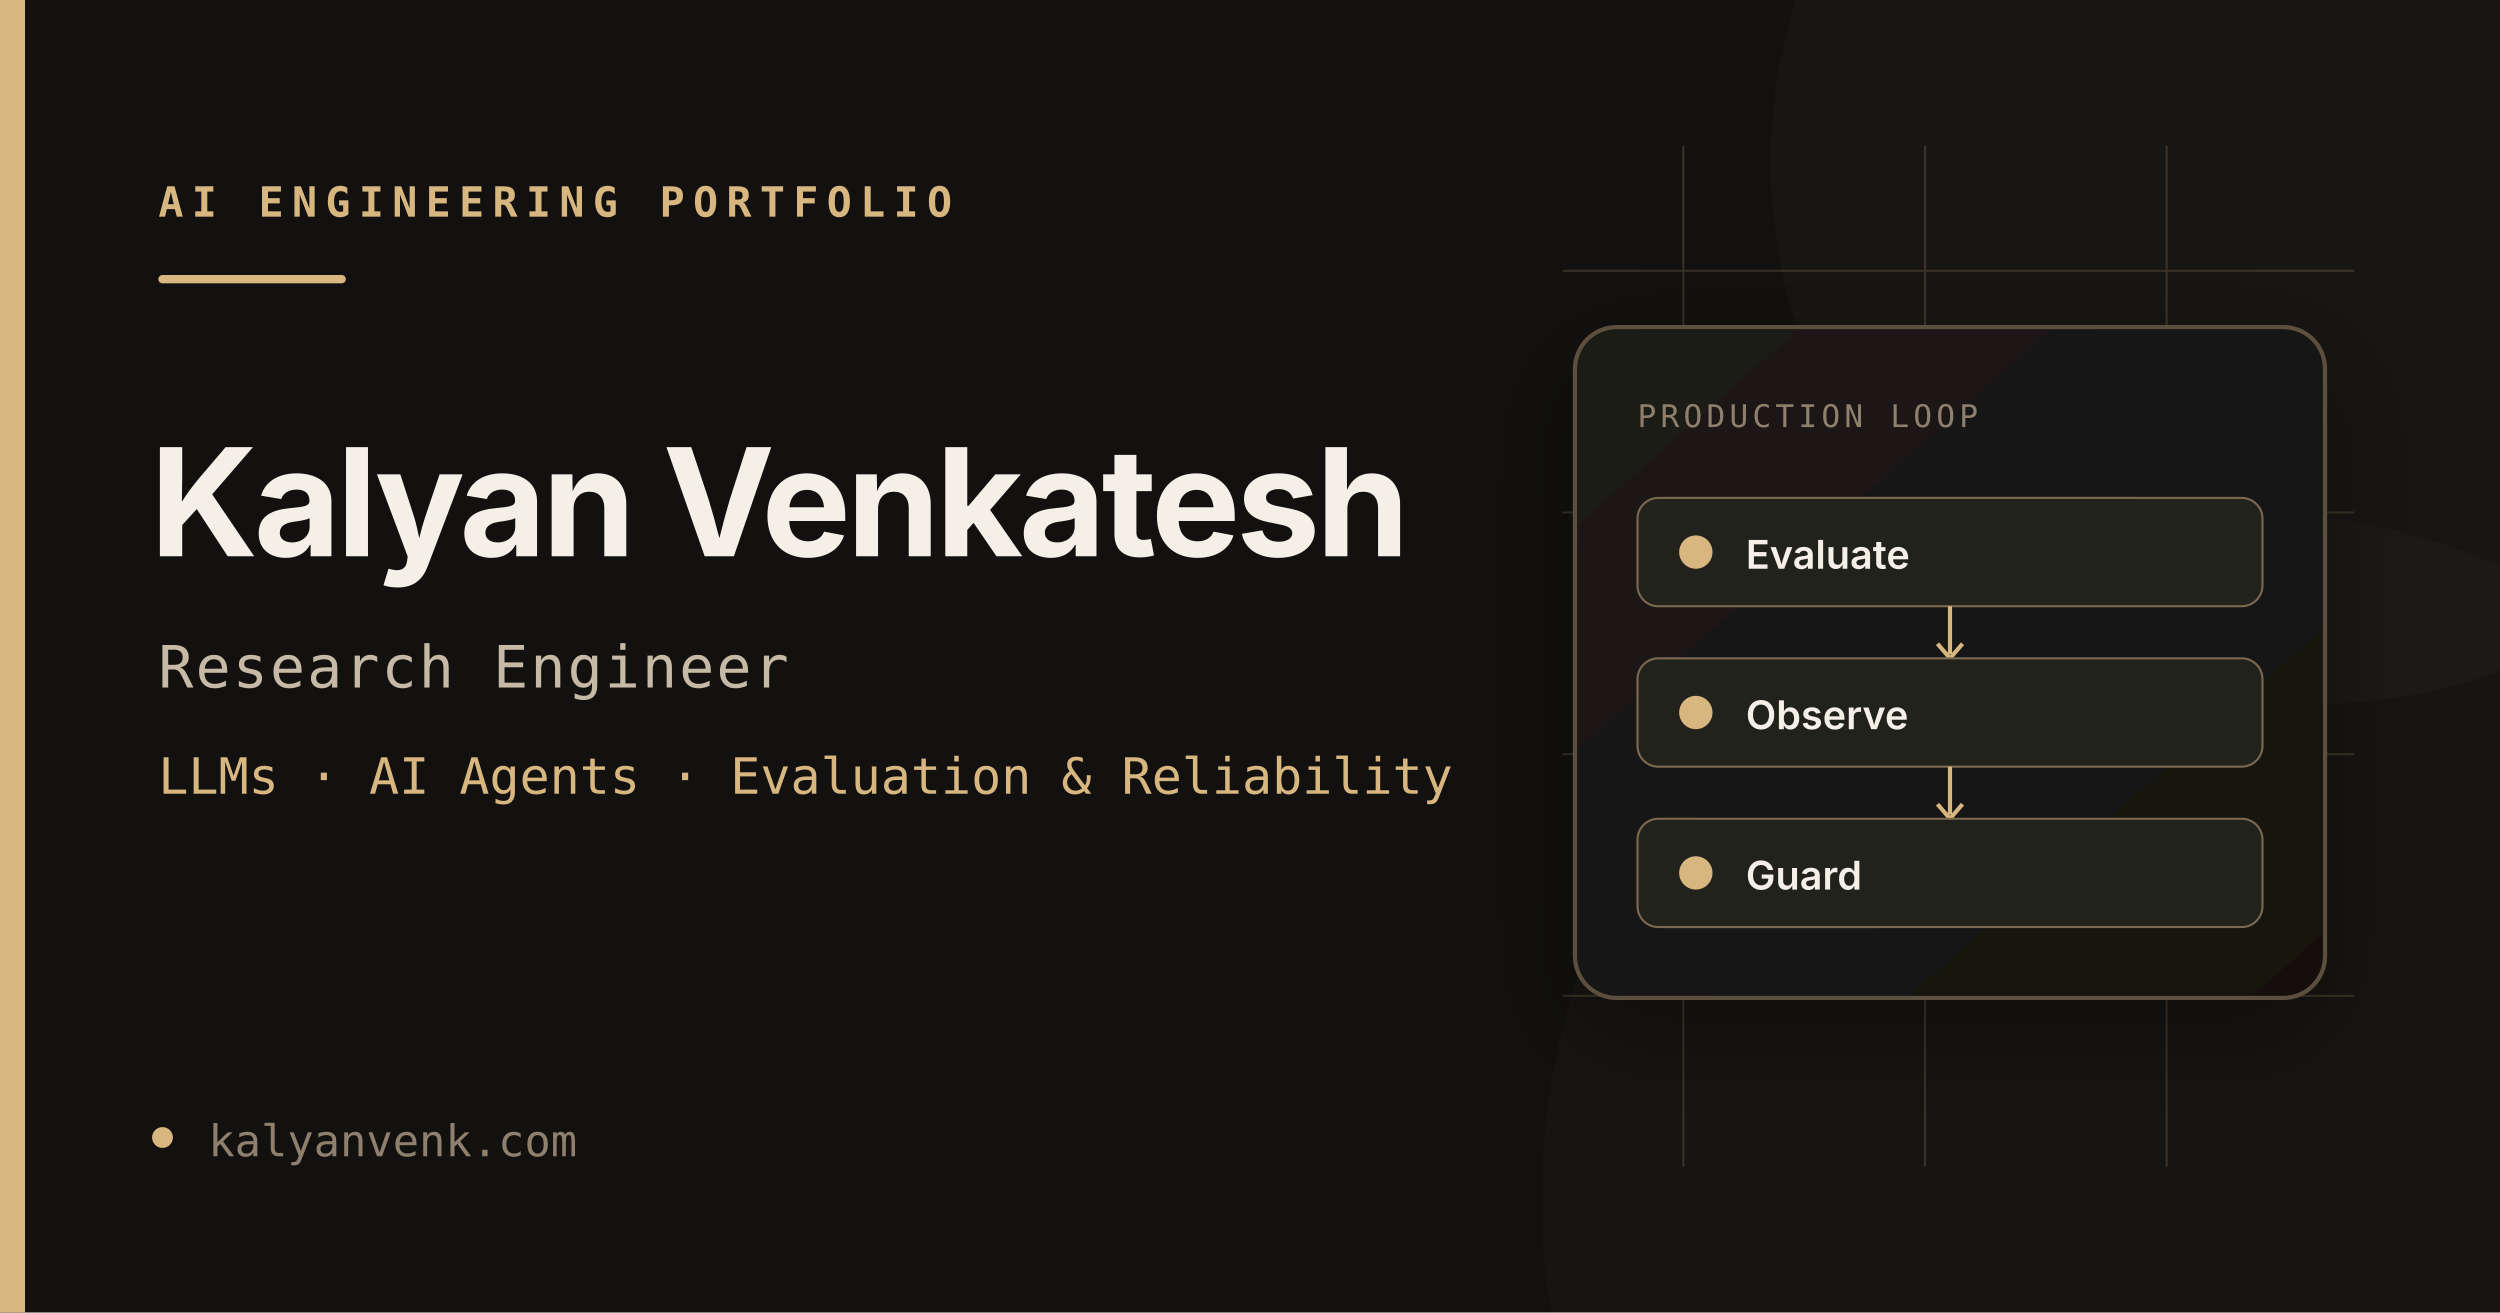
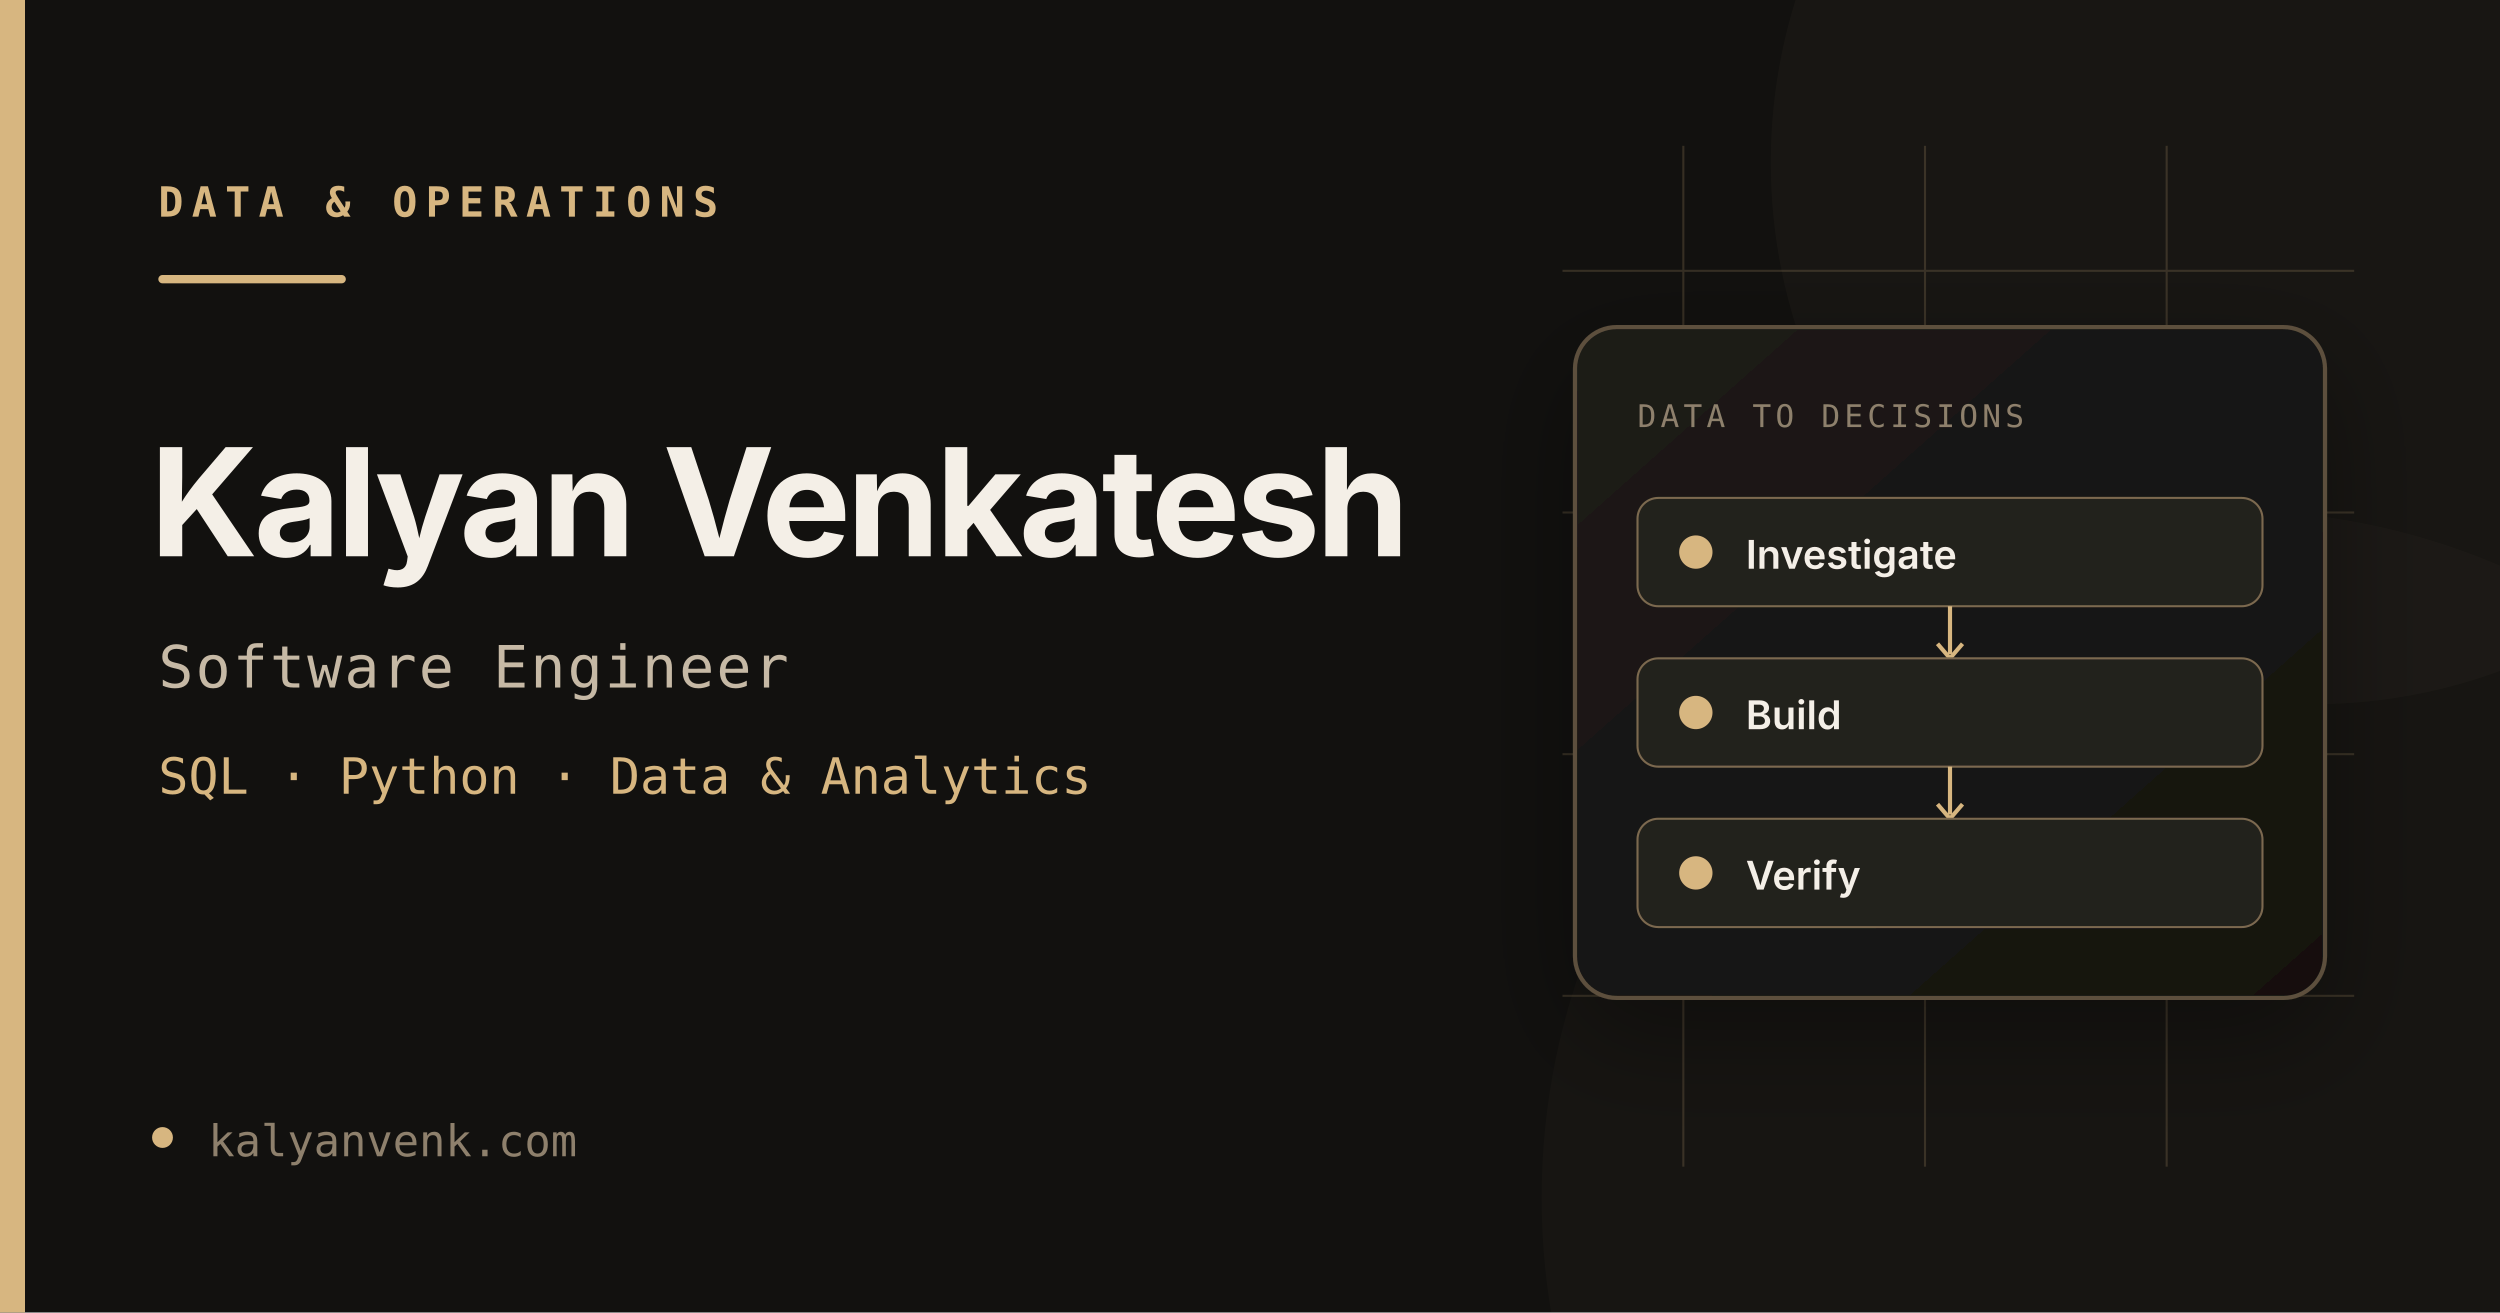
<svg xmlns="http://www.w3.org/2000/svg" width="1200" height="630" viewBox="0 0 1200 630">
  <defs>
    <linearGradient id="panel" x1="0" y1="0" x2="1" y2="1">
      <stop offset="0" stop-color="#1d1b18" />
      <stop offset="1" stop-color="#12110f" />
    </linearGradient>
    <filter id="shadow" x="-20%" y="-20%" width="140%" height="140%">
      <feDropShadow dx="0" dy="18" stdDeviation="26" flood-color="#000" flood-opacity=".35" />
    </filter>
  </defs>
  <rect width="1200" height="630" fill="#12110f" />
  <rect width="12" height="630" fill="#d7b680" />
  <circle cx="1110" cy="78" r="260" fill="#d7b680" opacity=".035" />
  <circle cx="1070" cy="575" r="330" fill="#d7b680" opacity=".025" />
  <g opacity=".18" stroke="#d7b680" fill="none">
    <path d="M808 70v490M924 70v490M1040 70v490" />
    <path d="M750 130h380M750 246h380M750 362h380M750 478h380" />
  </g>
  <g font-family="Inter, Arial, sans-serif">
-     <text x="76" y="104" fill="#d7b680" font-family="JetBrains Mono, Menlo, monospace" font-size="20" font-weight="600" letter-spacing="4">AI ENGINEERING PORTFOLIO</text>
+     <text x="76" y="104" fill="#d7b680" font-family="JetBrains Mono, Menlo, monospace" font-size="20" font-weight="600" letter-spacing="4">DATA &amp; OPERATIONS</text>
    <rect x="76" y="132" width="90" height="4" rx="2" fill="#d7b680" />
    <text x="72" y="267" fill="#f4efe7" font-size="72" font-weight="700" letter-spacing="-2">Kalyan Venkatesh</text>
-     <text x="76" y="330" fill="#c6b9a5" font-family="JetBrains Mono, Menlo, monospace" font-size="28" letter-spacing="1">Research Engineer</text>
-     <text x="76" y="381" fill="#d7b680" font-family="JetBrains Mono, Menlo, monospace" font-size="24">LLMs · AI Agents · Evaluation &amp; Reliability</text>
+     <text x="76" y="330" fill="#c6b9a5" font-family="JetBrains Mono, Menlo, monospace" font-size="28" letter-spacing="1">Software Engineer</text>
+     <text x="76" y="381" fill="#d7b680" font-family="JetBrains Mono, Menlo, monospace" font-size="24">SQL · Python · Data &amp; Analytics</text>
    <g transform="translate(756 157)" filter="url(#shadow)">
      <rect width="360" height="322" rx="20" fill="url(#panel)" stroke="#5d503e" stroke-width="2" />
-       <text x="30" y="48" fill="#8e806c" font-family="JetBrains Mono, Menlo, monospace" font-size="15" letter-spacing="2">PRODUCTION LOOP</text>
+       <text x="30" y="48" fill="#8e806c" font-family="JetBrains Mono, Menlo, monospace" font-size="15" letter-spacing="2">DATA TO DECISIONS</text>
      <g transform="translate(30 82)">
        <rect width="300" height="52" rx="10" fill="#24211c" stroke="#7b694f" />
        <circle cx="28" cy="26" r="8" fill="#d7b680" />
-         <text x="52" y="34" fill="#f4efe7" font-size="19" font-weight="600">Evaluate</text>
+         <text x="52" y="34" fill="#f4efe7" font-size="19" font-weight="600">Investigate</text>
      </g>
      <path d="M180 134v23" stroke="#d7b680" stroke-width="2" />
      <path d="m174 152 6 7 6-7" fill="none" stroke="#d7b680" stroke-width="2" />
      <g transform="translate(30 159)">
        <rect width="300" height="52" rx="10" fill="#24211c" stroke="#7b694f" />
        <circle cx="28" cy="26" r="8" fill="#d7b680" />
-         <text x="52" y="34" fill="#f4efe7" font-size="19" font-weight="600">Observe</text>
+         <text x="52" y="34" fill="#f4efe7" font-size="19" font-weight="600">Build</text>
      </g>
      <path d="M180 211v23" stroke="#d7b680" stroke-width="2" />
      <path d="m174 229 6 7 6-7" fill="none" stroke="#d7b680" stroke-width="2" />
      <g transform="translate(30 236)">
        <rect width="300" height="52" rx="10" fill="#24211c" stroke="#7b694f" />
        <circle cx="28" cy="26" r="8" fill="#d7b680" />
-         <text x="52" y="34" fill="#f4efe7" font-size="19" font-weight="600">Guard</text>
+         <text x="52" y="34" fill="#f4efe7" font-size="19" font-weight="600">Verify</text>
      </g>
    </g>
    <circle cx="78" cy="546" r="5" fill="#d7b680" />
    <text x="100" y="555" fill="#8e806c" font-family="JetBrains Mono, Menlo, monospace" font-size="21">kalyanvenk.com</text>
  </g>
</svg>
